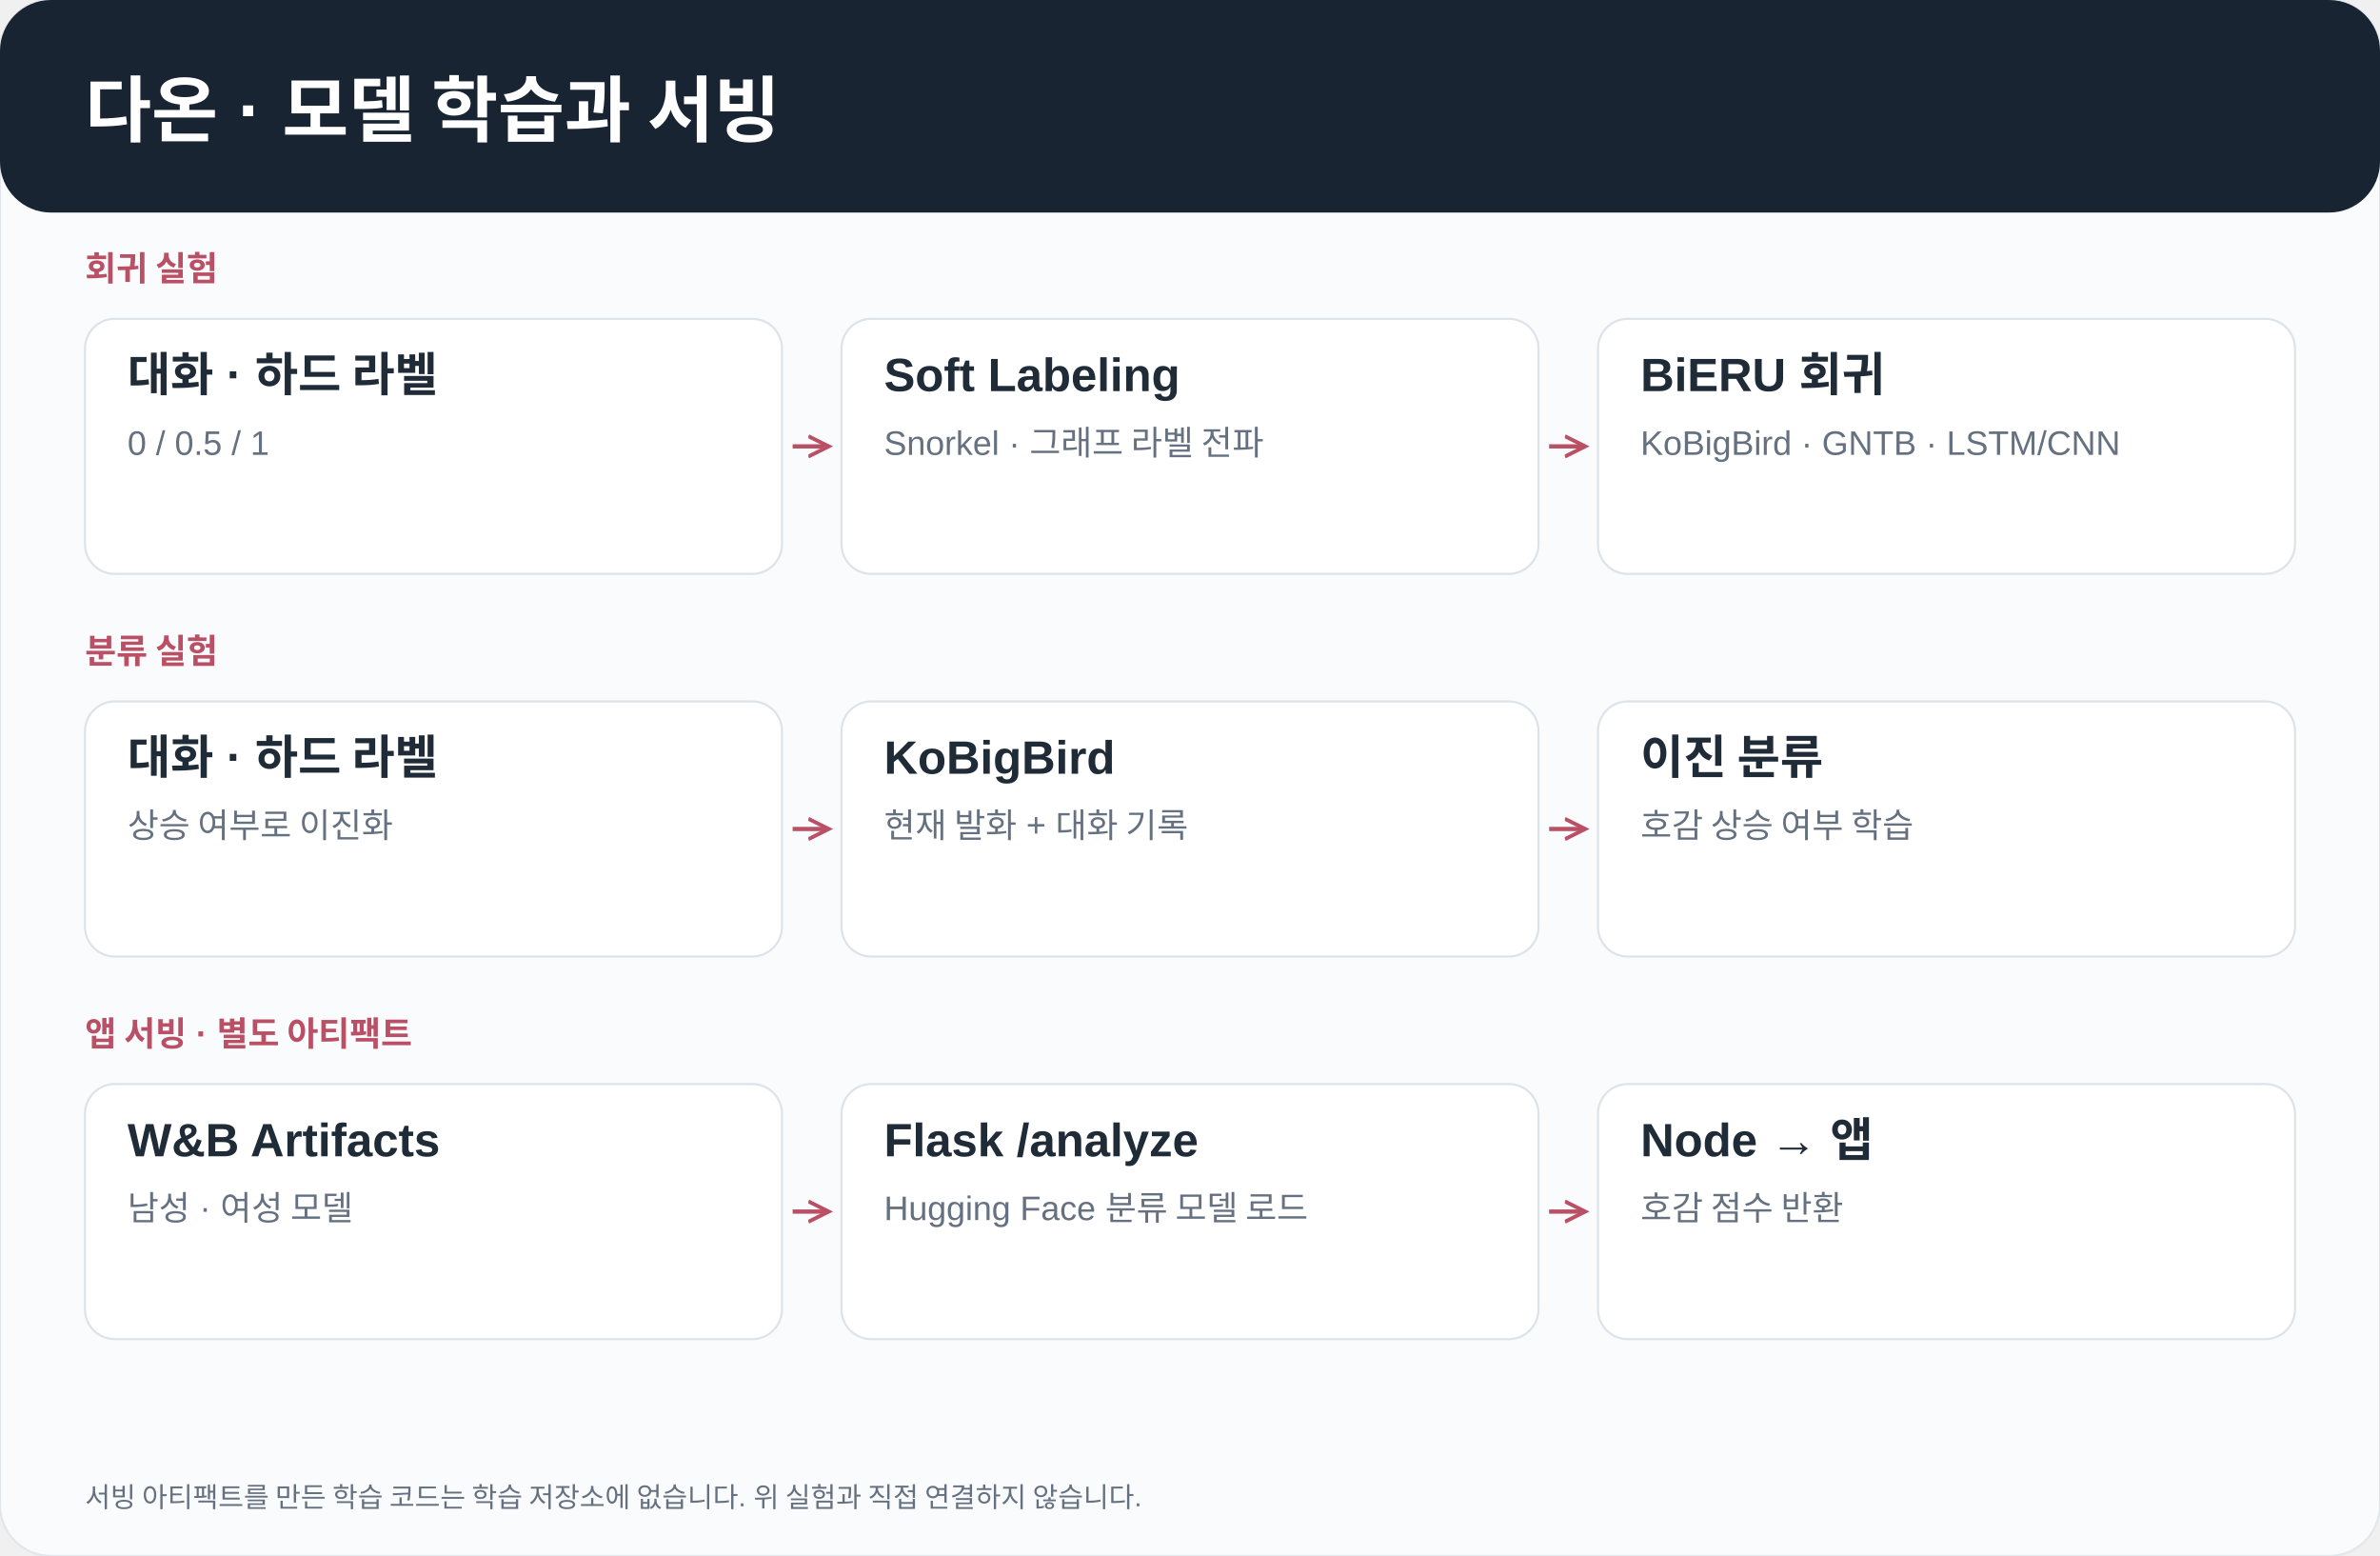
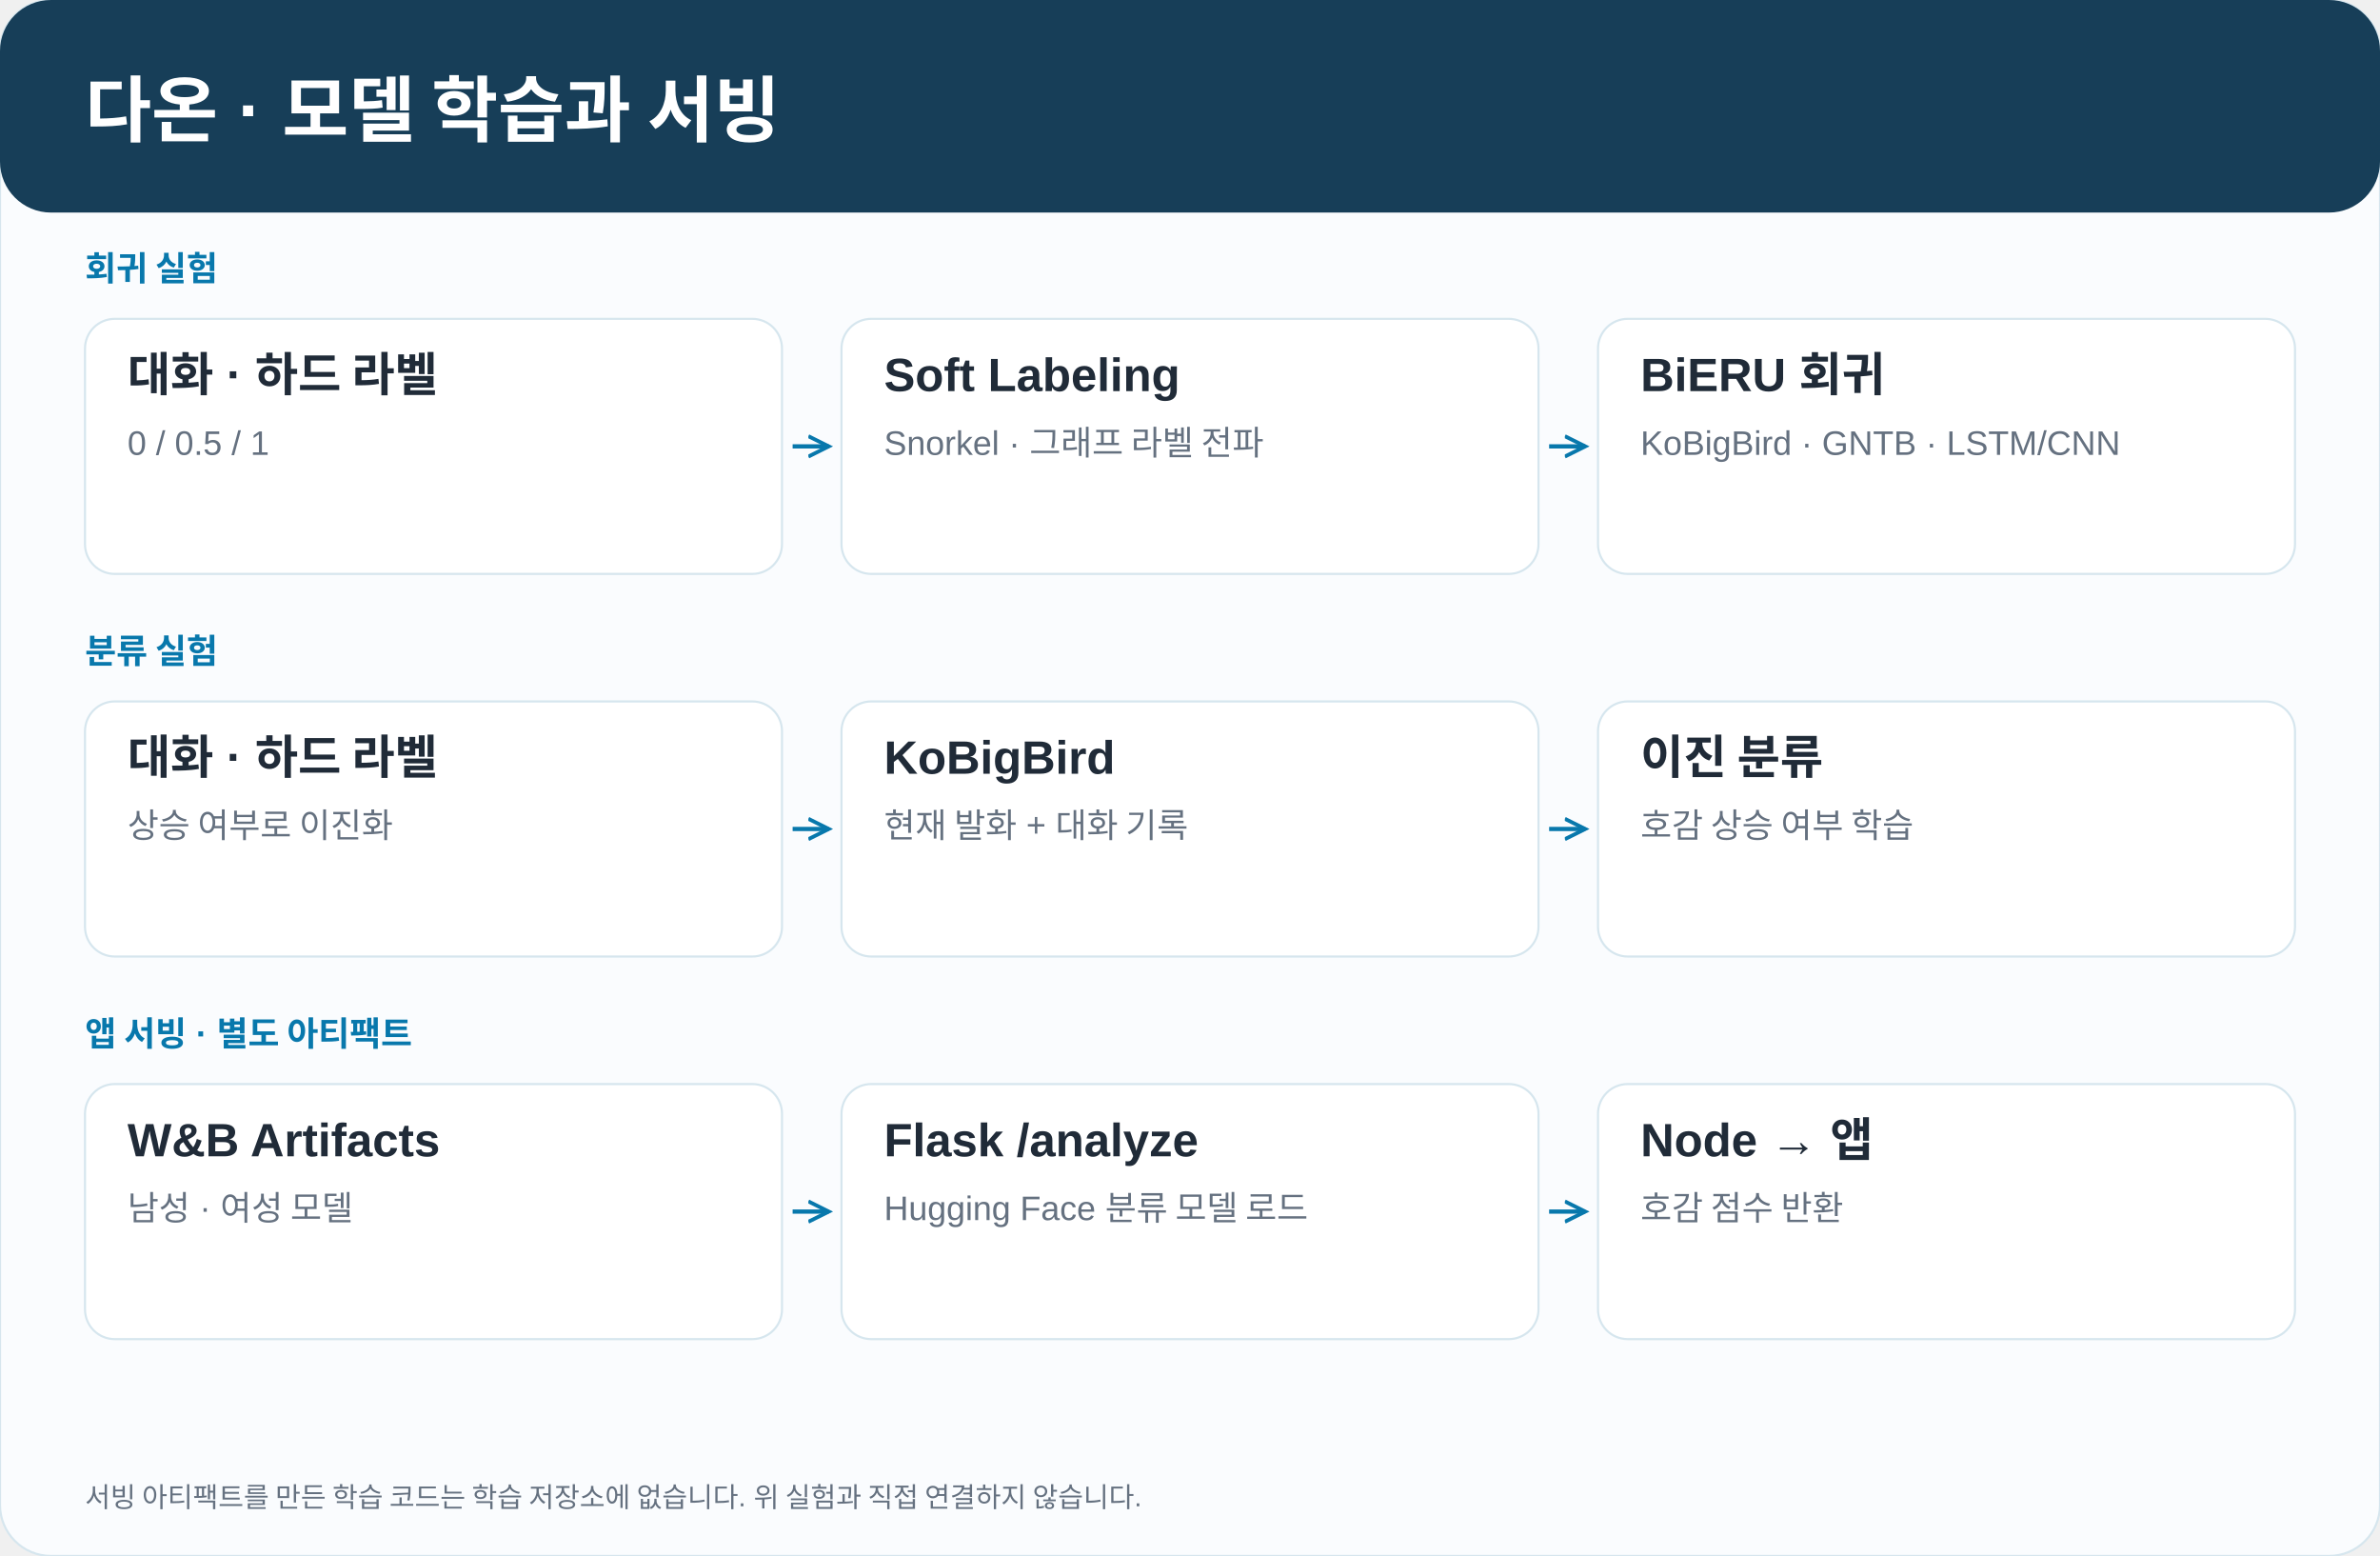
<svg xmlns="http://www.w3.org/2000/svg" width="1120" height="732" viewBox="0 0 1120 732" role="img" aria-labelledby="title desc" font-family="Segoe UI, Malgun Gothic, Arial, sans-serif">
  <defs>
    <marker id="arrow" viewBox="0 0 10 10" refX="8" refY="5" markerWidth="6" markerHeight="6" orient="auto">
-       <path d="M0 1 L8 5 L0 9" fill="none" stroke="#BA5065" stroke-width="1.5" />
+       <path d="M0 1 L8 5 L0 9" fill="none" stroke="#0878AC" stroke-width="1.5" />
    </marker>
  </defs>
-   <rect x="0" y="0" width="1120" height="732" rx="24" fill="#FAFBFC" stroke="#E2E7EC" />
-   <rect x="0" y="0" width="1120" height="100" rx="24" fill="#182432" stroke="none" />
+   <rect x="0" y="0" width="1120" height="732" rx="24" fill="#FAFCFE" stroke="#D6E6EE" />
+   <rect x="0" y="0" width="1120" height="100" rx="24" fill="#173E58" stroke="none" />
  <text x="40" y="64" font-size="34" fill="#FFFFFF" font-weight="650">다온 · 모델 학습과 서빙</text>
  <g transform="translate(0 -52)">
-     <text x="40" y="184" font-size="16" fill="#BA5065" font-weight="650">회귀 실험</text>
-     <rect x="40" y="202" width="328" height="120" rx="14" fill="#FFFFFF" stroke="#DCE3E9" />
+     <text x="40" y="184" font-size="16" fill="#0878AC" font-weight="650">회귀 실험</text>
+     <rect x="40" y="202" width="328" height="120" rx="14" fill="#FFFFFF" stroke="#D6E6EE" />
    <text x="60" y="236" font-size="22" fill="#202B38" font-weight="650">대화 · 하드 라벨</text>
    <text x="60" y="266" font-size="16" fill="#657180" font-weight="400">0 / 0.5 / 1</text>
-     <path d="M373 262 L390 262" fill="none" stroke="#BA5065" stroke-width="2" marker-end="url(#arrow)" />
-     <rect x="396" y="202" width="328" height="120" rx="14" fill="#FFFFFF" stroke="#DCE3E9" />
+     <path d="M373 262 L390 262" fill="none" stroke="#0878AC" stroke-width="2" marker-end="url(#arrow)" />
+     <rect x="396" y="202" width="328" height="120" rx="14" fill="#FFFFFF" stroke="#D6E6EE" />
    <text x="416" y="236" font-size="22" fill="#202B38" font-weight="650">Soft Labeling</text>
    <text x="416" y="266" font-size="16" fill="#657180" font-weight="400">Snorkel · 그래프 라벨 전파</text>
-     <path d="M729 262 L746 262" fill="none" stroke="#BA5065" stroke-width="2" marker-end="url(#arrow)" />
-     <rect x="752" y="202" width="328" height="120" rx="14" fill="#FFFFFF" stroke="#DCE3E9" />
+     <path d="M729 262 L746 262" fill="none" stroke="#0878AC" stroke-width="2" marker-end="url(#arrow)" />
+     <rect x="752" y="202" width="328" height="120" rx="14" fill="#FFFFFF" stroke="#D6E6EE" />
    <text x="772" y="236" font-size="22" fill="#202B38" font-weight="650">BiERU 회귀</text>
    <text x="772" y="266" font-size="16" fill="#657180" font-weight="400">KoBigBird · GNTB · LSTM/CNN</text>
-     <text x="40" y="364" font-size="16" fill="#BA5065" font-weight="650">분류 실험</text>
-     <rect x="40" y="382" width="328" height="120" rx="14" fill="#FFFFFF" stroke="#DCE3E9" />
+     <text x="40" y="364" font-size="16" fill="#0878AC" font-weight="650">분류 실험</text>
+     <rect x="40" y="382" width="328" height="120" rx="14" fill="#FFFFFF" stroke="#D6E6EE" />
    <text x="60" y="416" font-size="22" fill="#202B38" font-weight="650">대화 · 하드 라벨</text>
    <text x="60" y="446" font-size="16" fill="#657180" font-weight="400">상승 여부로 이진화</text>
-     <path d="M373 442 L390 442" fill="none" stroke="#BA5065" stroke-width="2" marker-end="url(#arrow)" />
-     <rect x="396" y="382" width="328" height="120" rx="14" fill="#FFFFFF" stroke="#DCE3E9" />
+     <path d="M373 442 L390 442" fill="none" stroke="#0878AC" stroke-width="2" marker-end="url(#arrow)" />
+     <rect x="396" y="382" width="328" height="120" rx="14" fill="#FFFFFF" stroke="#D6E6EE" />
    <text x="416" y="416" font-size="22" fill="#202B38" font-weight="650">KoBigBird</text>
    <text x="416" y="446" font-size="16" fill="#657180" font-weight="400">현재 발화 + 대화 기록</text>
-     <path d="M729 442 L746 442" fill="none" stroke="#BA5065" stroke-width="2" marker-end="url(#arrow)" />
-     <rect x="752" y="382" width="328" height="120" rx="14" fill="#FFFFFF" stroke="#DCE3E9" />
+     <path d="M729 442 L746 442" fill="none" stroke="#0878AC" stroke-width="2" marker-end="url(#arrow)" />
+     <rect x="752" y="382" width="328" height="120" rx="14" fill="#FFFFFF" stroke="#D6E6EE" />
    <text x="772" y="416" font-size="22" fill="#202B38" font-weight="650">이진 분류</text>
    <text x="772" y="446" font-size="16" fill="#657180" font-weight="400">호감 상승 여부 학습</text>
-     <text x="40" y="544" font-size="16" fill="#BA5065" font-weight="650">앱 서빙 · 별도 아티팩트</text>
-     <rect x="40" y="562" width="328" height="120" rx="14" fill="#FFFFFF" stroke="#DCE3E9" />
+     <text x="40" y="544" font-size="16" fill="#0878AC" font-weight="650">앱 서빙 · 별도 아티팩트</text>
+     <rect x="40" y="562" width="328" height="120" rx="14" fill="#FFFFFF" stroke="#D6E6EE" />
    <text x="60" y="596" font-size="22" fill="#202B38" font-weight="650">W&amp;B Artifacts</text>
    <text x="60" y="626" font-size="16" fill="#657180" font-weight="400">남성 · 여성 모델</text>
-     <path d="M373 622 L390 622" fill="none" stroke="#BA5065" stroke-width="2" marker-end="url(#arrow)" />
-     <rect x="396" y="562" width="328" height="120" rx="14" fill="#FFFFFF" stroke="#DCE3E9" />
+     <path d="M373 622 L390 622" fill="none" stroke="#0878AC" stroke-width="2" marker-end="url(#arrow)" />
+     <rect x="396" y="562" width="328" height="120" rx="14" fill="#FFFFFF" stroke="#D6E6EE" />
    <text x="416" y="596" font-size="22" fill="#202B38" font-weight="650">Flask /analyze</text>
    <text x="416" y="626" font-size="16" fill="#657180" font-weight="400">Hugging Face 분류 모델 로드</text>
-     <path d="M729 622 L746 622" fill="none" stroke="#BA5065" stroke-width="2" marker-end="url(#arrow)" />
-     <rect x="752" y="562" width="328" height="120" rx="14" fill="#FFFFFF" stroke="#DCE3E9" />
+     <path d="M729 622 L746 622" fill="none" stroke="#0878AC" stroke-width="2" marker-end="url(#arrow)" />
+     <rect x="752" y="562" width="328" height="120" rx="14" fill="#FFFFFF" stroke="#D6E6EE" />
    <text x="772" y="596" font-size="22" fill="#202B38" font-weight="650">Node → 앱</text>
    <text x="772" y="626" font-size="16" fill="#657180" font-weight="400">호감 점수 반환</text>
    <text x="40" y="761" font-size="13" fill="#657180" font-weight="400">서빙 아티팩트를 만든 학습 코드는 학습 저장소에 없습니다. 위 실험과 직접 연결하지 않습니다.</text>
  </g>
</svg>
